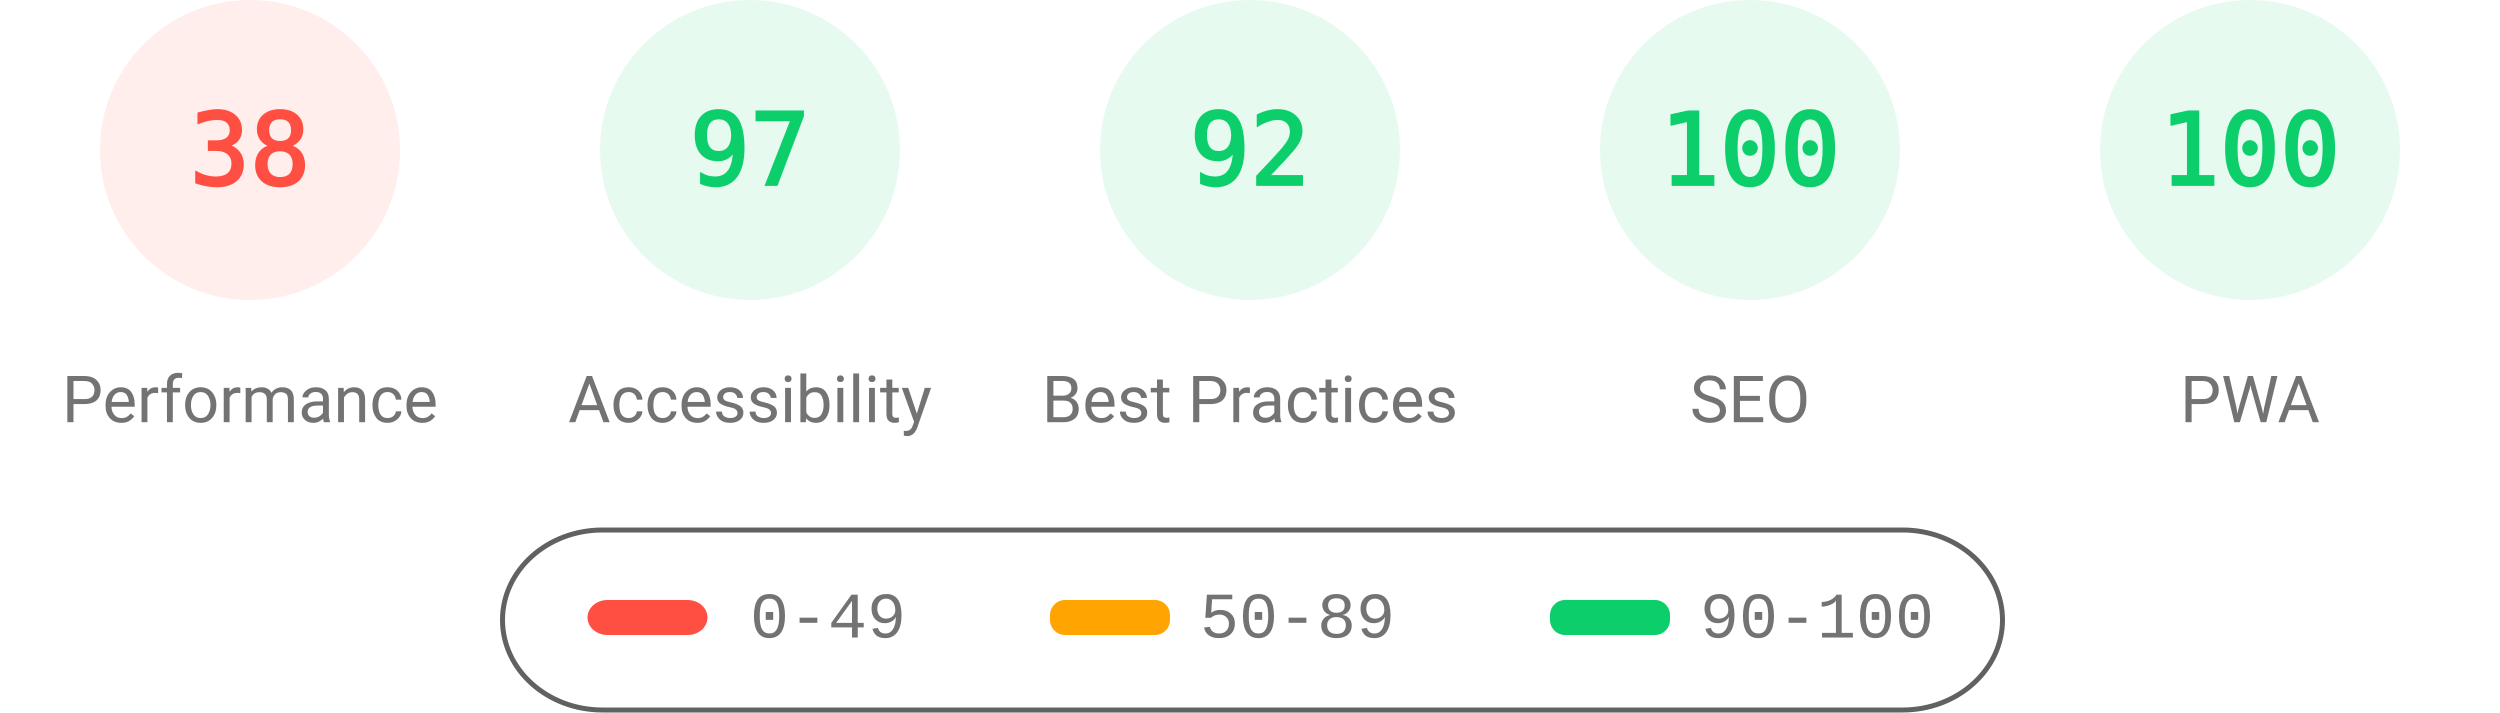
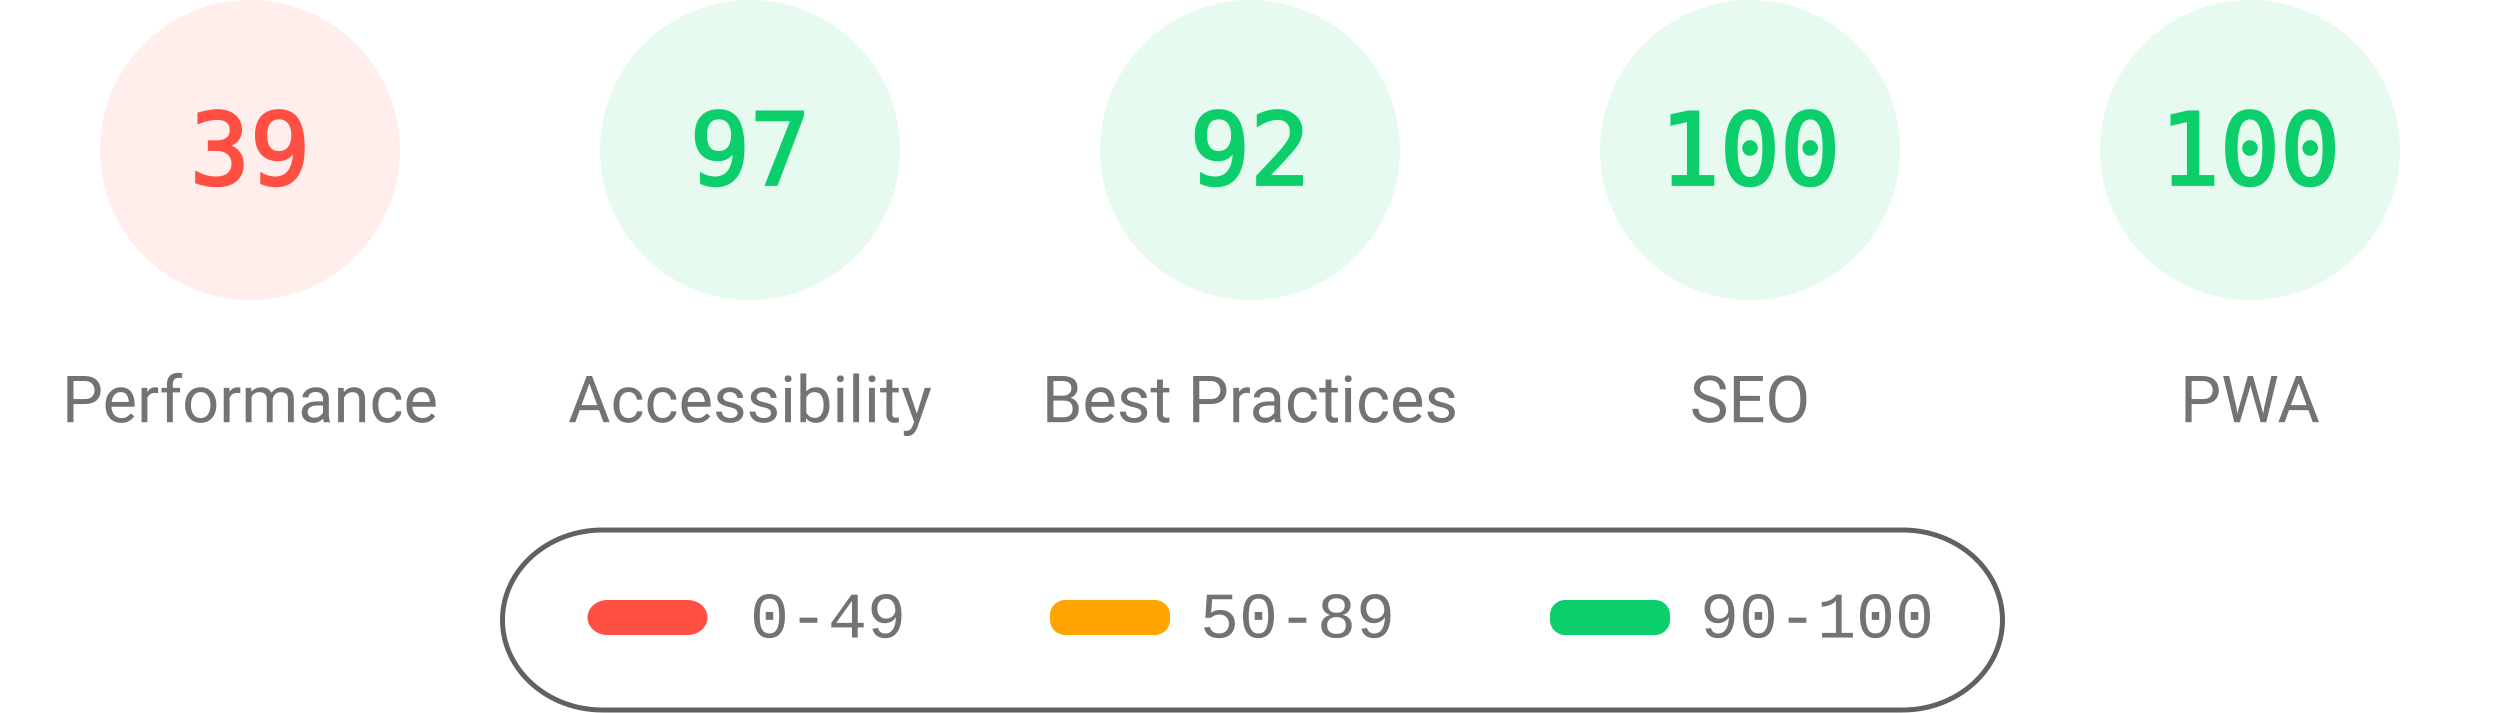
<svg xmlns="http://www.w3.org/2000/svg" fill="none" width="1000" height="285">
  <style>.gauge-base{opacity:.1}.gauge-arc{fill:none;animation-delay:250ms;stroke-linecap:round;transform:rotate(-90deg);transform-origin:100px 60px;animation:load-gauge 1s ease forwards}.guage-text{font-size:40px;font-family:monospace;text-align:center}.guage-red{color:#ff4e42;fill:#ff4e42;stroke:#ff4e42}.guage-orange{color:#ffa400;fill:#ffa400;stroke:#ffa400}.guage-green{color:#0cce6b;fill:#0cce6b;stroke:#0cce6b}.guage-undefined{color:#5c5c5c;fill:#5c5c5c;stroke:#5c5c5c}.guage-title{color:#737373;fill:#737373;stroke:none;font-size:26px;line-height:26px;font-family:Roboto,Halvetica,Arial,sans-serif}@keyframes load-gauge{from{stroke-dasharray:0 352.858}}</style>
  <svg class="guage-div guage-perf guage-red" viewBox="0 0 200 200" width="200" height="200">
    <circle class="gauge-base" r="56" cx="100" cy="60" stroke-width="8" />
-     <circle class="gauge-arc guage-arc-1" r="56" cx="100" cy="60" stroke-width="8" style="stroke-dasharray:133.706,351.858" />
-     <text class="guage-text" x="100" y="60" alignment-baseline="central" dominant-baseline="central" text-anchor="middle">38</text>
+     <circle class="gauge-arc guage-arc-1" r="56" cx="100" cy="60" stroke-width="8" style="stroke-dasharray:137.225,351.858" />
+     <text class="guage-text" x="100" y="60" alignment-baseline="central" dominant-baseline="central" text-anchor="middle">39</text>
    <text class="guage-title" x="100" y="160" alignment-baseline="central" dominant-baseline="central" text-anchor="middle">Performance</text>
  </svg>
  <svg class="guage-div guage-acc guage-green" viewBox="0 0 200 200" width="200" height="200" x="200">
    <circle class="gauge-base" r="56" cx="100" cy="60" stroke-width="8" />
    <circle class="gauge-arc guage-arc-2" r="56" cx="100" cy="60" stroke-width="8" style="stroke-dasharray:341.302,351.858" />
    <text class="guage-text" x="100" y="60" alignment-baseline="central" dominant-baseline="central" text-anchor="middle">97</text>
    <text class="guage-title" x="100" y="160" alignment-baseline="central" dominant-baseline="central" text-anchor="middle">Accessibility</text>
  </svg>
  <svg class="guage-div guage-best guage-green" viewBox="0 0 200 200" width="200" height="200" x="400">
    <circle class="gauge-base" r="56" cx="100" cy="60" stroke-width="8" />
    <circle class="gauge-arc guage-arc-3" r="56" cx="100" cy="60" stroke-width="8" style="stroke-dasharray:323.709,351.858" />
    <text class="guage-text" x="100" y="60" alignment-baseline="central" dominant-baseline="central" text-anchor="middle">92</text>
    <text class="guage-title" x="100" y="160" alignment-baseline="central" dominant-baseline="central" text-anchor="middle">Best Practices</text>
  </svg>
  <svg class="guage-div guage-seo guage-green" viewBox="0 0 200 200" width="200" height="200" x="600">
    <circle class="gauge-base" r="56" cx="100" cy="60" stroke-width="8" />
    <circle class="gauge-arc guage-arc-4" r="56" cx="100" cy="60" stroke-width="8" style="stroke-dasharray:351.858,351.858" />
    <text class="guage-text" x="100" y="60" alignment-baseline="central" dominant-baseline="central" text-anchor="middle">100</text>
    <text class="guage-title" x="100" y="160" alignment-baseline="central" dominant-baseline="central" text-anchor="middle">SEO</text>
  </svg>
  <svg class="guage-div guage-pwa guage-green" viewBox="0 0 200 200" width="200" height="200" x="800">
    <circle class="gauge-base" r="56" cx="100" cy="60" stroke-width="8" />
    <circle class="gauge-arc guage-arc-4" r="56" cx="100" cy="60" stroke-width="8" style="stroke-dasharray:351.858,351.858" />
    <text class="guage-text" x="100" y="60" alignment-baseline="central" dominant-baseline="central" text-anchor="middle">100</text>
    <text class="guage-title" x="100" y="160" alignment-baseline="central" dominant-baseline="central" text-anchor="middle">PWA</text>
  </svg>
  <svg width="604" height="76" x="200" y="210">
    <path fill="none" id="canvas_background" d="M-1-1h604v80H-1z" />
    <rect fill-opacity="0" stroke="#616161" stroke-width="2" rx="40" id="svg_2" height="72" width="600" y="2" x="1" fill="#000" />
    <rect stroke="#000" rx="8" id="svg_3" height="14" width="48" y="30" x="35" stroke-opacity="null" stroke-width="0" fill="#ff4e42" />
    <rect stroke="#000" rx="6" id="svg_4" height="14" width="48" y="30" x="220" stroke-opacity="null" stroke-width="0" fill="#ffa400" />
    <rect stroke="#000" rx="6" id="svg_5" height="14" width="48" y="30" x="420" stroke-opacity="null" stroke-width="0" fill="#0cce6b" />
    <text xml:space="preserve" text-anchor="start" font-family="'Courier New', Courier, monospace" font-size="26" id="svg_6" y="45" x="100" stroke-opacity="null" stroke-width="0" stroke="#000" fill="#737373">0-49</text>
    <text xml:space="preserve" text-anchor="start" font-family="'Courier New', Courier, monospace" font-size="26" id="svg_7" y="45" x="280" stroke-opacity="null" stroke-width="0" stroke="#000" fill="#737373">50-89</text>
    <text xml:space="preserve" text-anchor="start" font-family="'Courier New', Courier, monospace" font-size="26" id="svg_8" y="45" x="480" stroke-opacity="null" stroke-width="0" stroke="#000" fill="#737373">90-100</text>
  </svg>
</svg>
